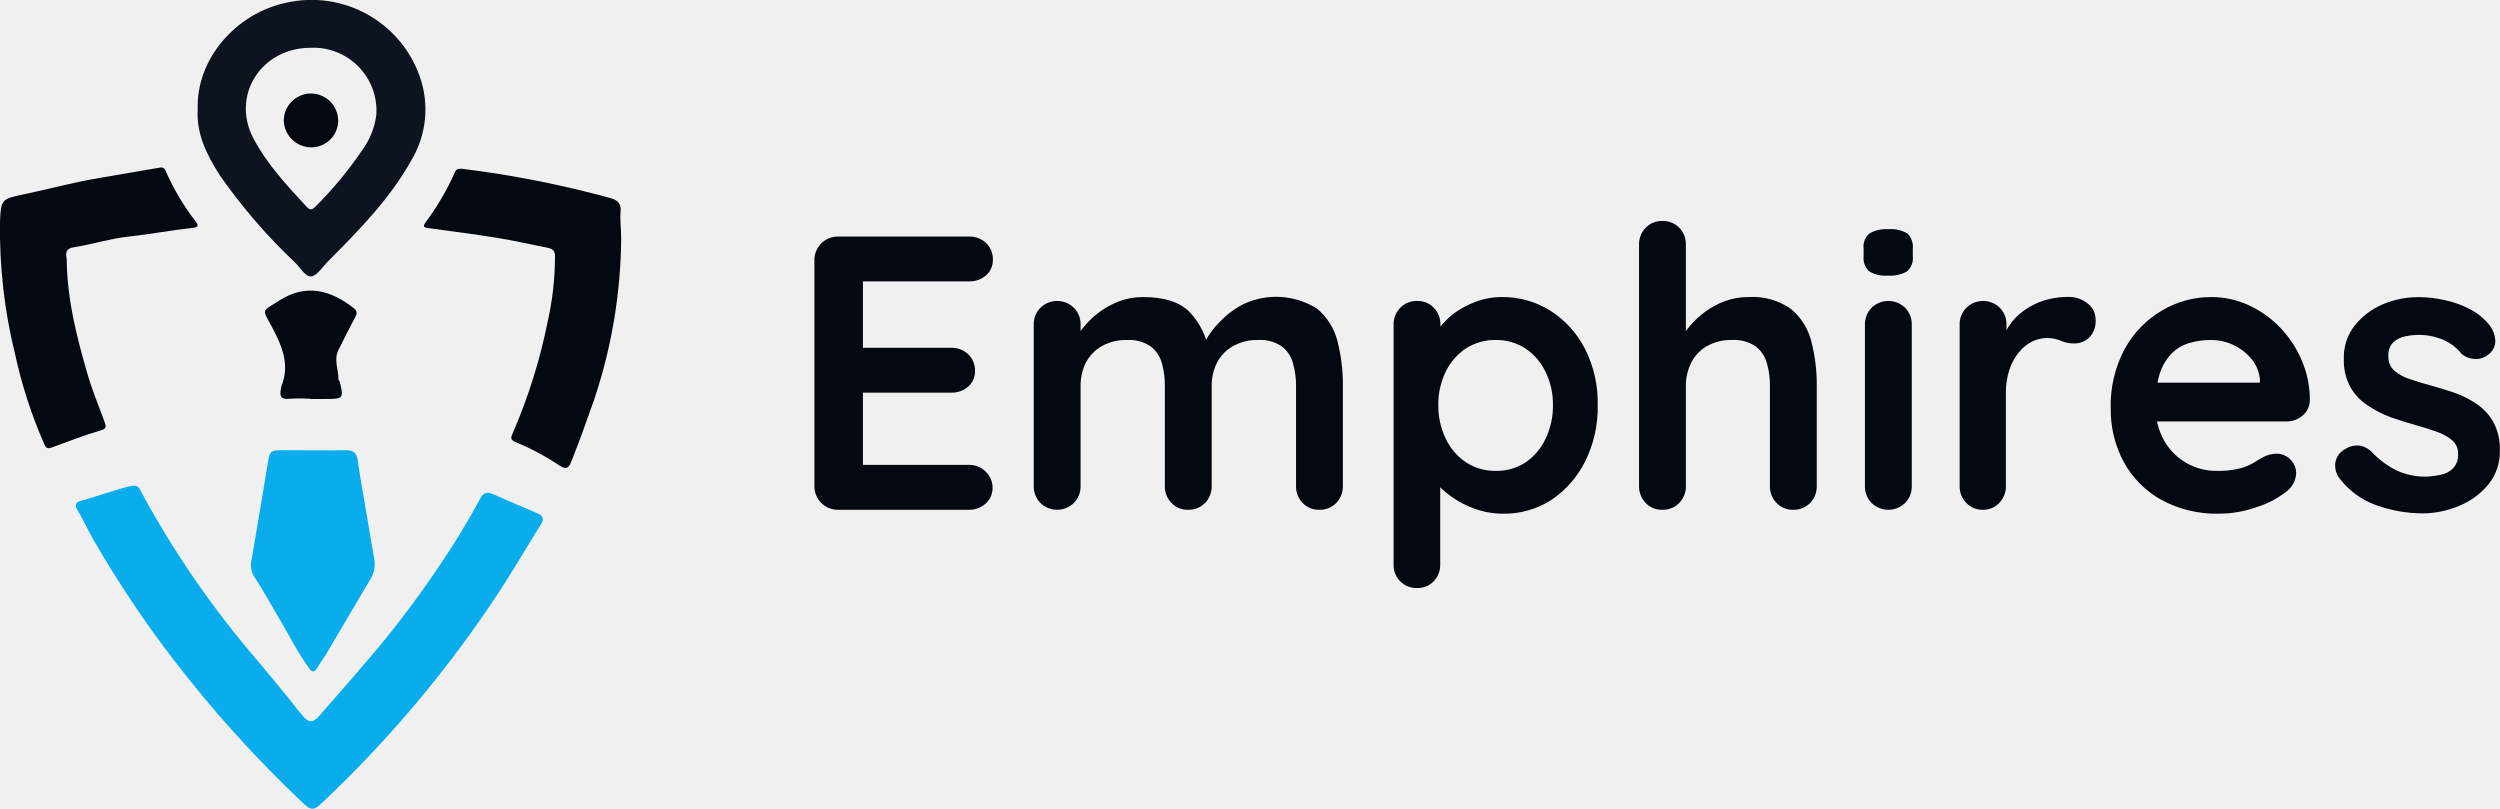
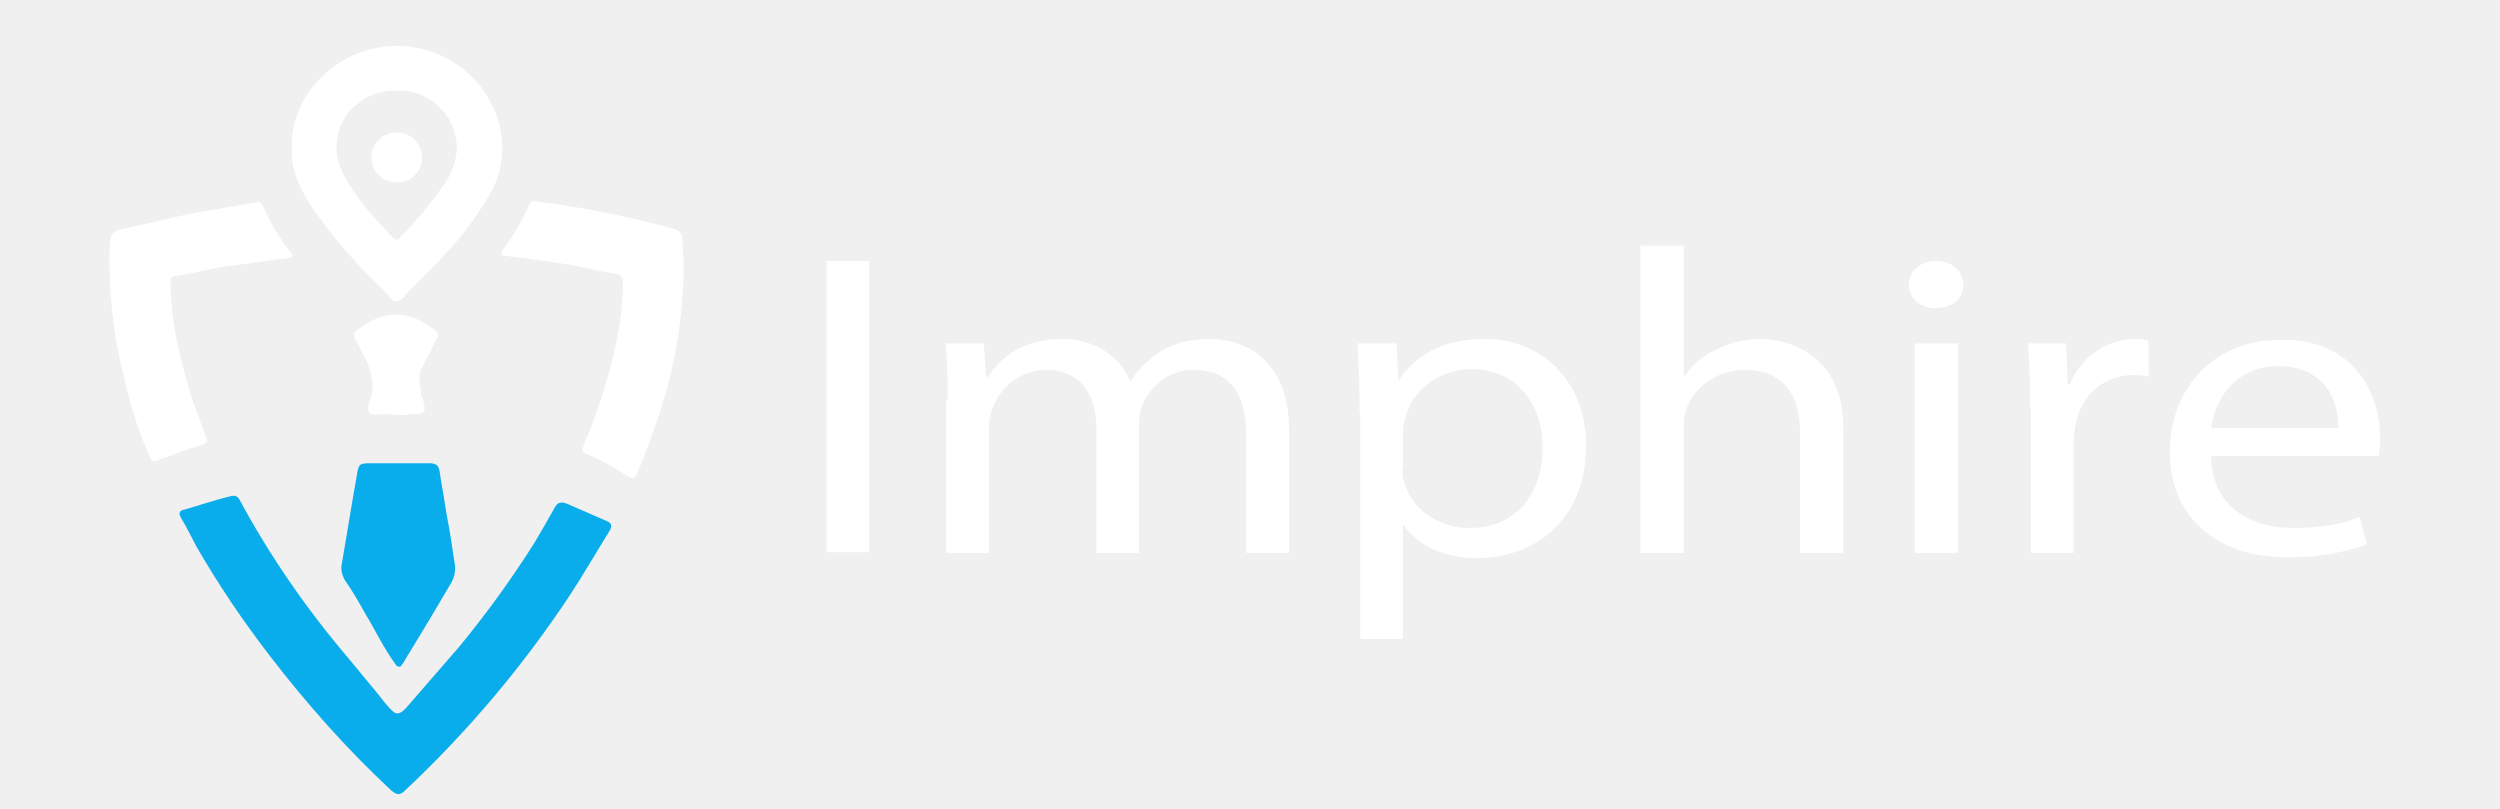
- <svg xmlns="http://www.w3.org/2000/svg" width="340" height="109.98" viewBox="0 0 340 109.98">
-   <path d="M73.05,72.1c-1.74,2.81-3.4,5.66-5.22,8.43a160.07,160.07,0,0,1-24.2,28.77c-.88.83-1.35.9-2.29,0A165.26,165.26,0,0,1,23.58,89.65a147.11,147.11,0,0,1-10.8-16.16c-.8-1.38-1.44-2.83-2.26-4.19-.45-.75-.12-1.07.5-1.23,2.25-.62,4.43-1.44,6.71-2,.77-.17,1.08,0,1.36.57a129.38,129.38,0,0,0,15.79,23c1.61,1.91,3.13,3.75,4.67,5.65.4.5,1,1.32,1.47,1.84,1,1.23,1.52,1.21,2.57,0,2.63-3,5.24-6,7.78-9a138.73,138.73,0,0,0,11-15.26c1-1.65,2-3.35,2.92-5.08.45-.87,1-1,1.82-.6,2,.9,4,1.73,6,2.59C74.51,70.35,73.48,71.35,73.05,72.1Z" transform="translate(0 0.04)" fill="#0aadeb" />
-   <path d="M42.93,91.08a.45.45,0,0,1-.72,0c-1.84-2.5-3.08-5.1-4.59-7.61-1-1.68-1.93-3.41-3-5A3.08,3.08,0,0,1,34.23,76q1.1-6.41,2.15-12.81c.33-2,.3-2,2.36-2,2.74,0,5.49.05,8.23,0,1,0,1.51.27,1.66,1.27.32,2.21.71,4.41,1.09,6.61s.73,4.39,1.12,6.59a4,4,0,0,1-.42,3c-2.32,3.88-3.91,6.64-6.22,10.52C44,89.39,43.16,90.79,42.93,91.08Z" transform="translate(0 0.04)" fill="#0aadeb" />
-   <path d="M26.89,14.79c-.23-6.78,5.18-13,12-14.45a15.6,15.6,0,0,1,18.19,10,13.43,13.43,0,0,1-1.13,11.41C53,27.05,48.76,31.33,44.51,35.61c-.71.71-1.41,1.87-2.19,1.94s-1.46-1.16-2.16-1.85A76.31,76.31,0,0,1,29.9,23.81C28.1,21,26.67,18.12,26.89,14.79ZM42.24,6.46c-6.73,0-10.84,6.49-7.78,12.31,1.86,3.52,4.55,6.41,7.25,9.32.54.58.83.32,1.22-.06a52.12,52.12,0,0,0,6.31-7.62,10.37,10.37,0,0,0,1.94-4.82A8.56,8.56,0,0,0,42.24,6.46Z" transform="translate(0 0.04)" fill="#0e141f" />
-   <path d="M84.48,32.35a70.5,70.5,0,0,1-3.69,22c-1,2.85-2,5.66-3.12,8.45-.39.94-.74,1-1.58.47a34.84,34.84,0,0,0-6-3.2c-.78-.31-.58-.71-.32-1.29a74.93,74.93,0,0,0,4.71-15.06,40.41,40.41,0,0,0,1-8.86c0-.69-.19-1-.86-1.17-2.33-.46-4.65-1-7-1.38-3.11-.5-6.24-.9-9.36-1.33-.57-.07-.81-.16-.4-.76a35.37,35.37,0,0,0,4-6.82c.2-.49.5-.53,1.09-.47a141.46,141.46,0,0,1,20,3.95c1,.26,1.55.72,1.45,1.83S84.48,31.13,84.48,32.35Z" transform="translate(0 0.04)" fill="#040810" />
-   <path d="M9.07,35.31c.08,5.54,1.38,10.48,2.79,15.39.64,2.26,1.57,4.44,2.37,6.66.2.58.31.9-.58,1.15C11.43,59.15,9.27,60,7.1,60.8,6.51,61,6.29,61,6,60.32A64.34,64.34,0,0,1,2.07,48.21,70.74,70.74,0,0,1,0,30.1c.12-3,.24-3.1,3.18-3.7,3.44-.71,6.82-1.66,10.3-2.23,2.76-.46,5.52-.94,8.28-1.42a.65.65,0,0,1,.77.46,32.71,32.71,0,0,0,4.18,7c.3.39.21.65-.38.72-3,.34-6,.9-8.95,1.22-2.54.28-4.92,1.07-7.41,1.45C8.59,33.85,9.1,34.9,9.07,35.31Z" transform="translate(0 0.04)" fill="#040810" />
-   <path d="M42.22,54.19a25.32,25.32,0,0,0-2.89,0c-1.13.14-1.31-.37-1.14-1.26a2.83,2.83,0,0,1,.07-.42c1.19-2.93.12-5.46-1.26-8.05s-1.45-2.06,1-3.64c3.65-2.32,7-1.41,10.16,1.09.48.38.38.74.13,1.22-.79,1.46-1.53,2.94-2.26,4.42-.66,1.31,0,2.64,0,4,0,.12.16.24.19.37.55,2.18.44,2.32-1.89,2.3-.72,0-1.44,0-2.16,0Z" transform="translate(0 0.04)" fill="#040810" />
-   <path d="M46,16.4A3.67,3.67,0,0,1,42.26,20a3.75,3.75,0,0,1-3.67-3.67,3.7,3.7,0,1,1,7.4.1Z" transform="translate(0 0.04)" fill="#040810" />
-   <path d="M114,32.13h17.79a3.25,3.25,0,0,1,2.31.87,3,3,0,0,1,.93,2.26,2.73,2.73,0,0,1-.93,2.15,3.35,3.35,0,0,1-2.31.82H116.88l.48-.9V47.68l-.42-.42h12.42a3.25,3.25,0,0,1,2.31.87,3,3,0,0,1,.93,2.26,2.73,2.73,0,0,1-.93,2.15,3.35,3.35,0,0,1-2.31.82H117.1l.26-.42V63.66l-.42-.48h14.81a3.14,3.14,0,0,1,2.31.93,3,3,0,0,1,.93,2.15,2.82,2.82,0,0,1-.93,2.18,3.28,3.28,0,0,1-2.31.85H114a3.18,3.18,0,0,1-3.24-3.24V35.37A3.18,3.18,0,0,1,114,32.13Z" transform="translate(0 0.04)" fill="#040810" />
-   <path d="M155.49,40.36q4.24,0,6.26,2a10.07,10.07,0,0,1,2.66,5.28l-.91-.47.43-.85a12,12,0,0,1,2-2.63,11.9,11.9,0,0,1,3.22-2.39,10.42,10.42,0,0,1,10,.66,8.4,8.4,0,0,1,2.74,4.38,23.45,23.45,0,0,1,.74,6.08V66.05a3.19,3.19,0,0,1-.9,2.31,3.08,3.08,0,0,1-2.29.93,3,3,0,0,1-2.28-.93,3.19,3.19,0,0,1-.9-2.31V52.46a10.69,10.69,0,0,0-.43-3.16,4.23,4.23,0,0,0-1.54-2.25,5.12,5.12,0,0,0-3.18-.85,6.59,6.59,0,0,0-3.45.85,5.43,5.43,0,0,0-2.16,2.25,7,7,0,0,0-.71,3.16V66.05a3.19,3.19,0,0,1-.9,2.31,3.08,3.08,0,0,1-2.29.93,3,3,0,0,1-2.28-.93,3.19,3.19,0,0,1-.9-2.31V52.46A11,11,0,0,0,158,49.3a4.28,4.28,0,0,0-1.54-2.25,5.12,5.12,0,0,0-3.18-.85,6.65,6.65,0,0,0-3.46.85,5.47,5.47,0,0,0-2.15,2.25,7,7,0,0,0-.71,3.16V66.05a3.16,3.16,0,0,1-.91,2.31,3.26,3.26,0,0,1-4.56,0,3.19,3.19,0,0,1-.9-2.31V44.13a3.19,3.19,0,0,1,.9-2.31,3.26,3.26,0,0,1,4.56,0,3.16,3.16,0,0,1,.91,2.31v2.28l-.8-.16a11.85,11.85,0,0,1,1.33-1.94,11.46,11.46,0,0,1,4.78-3.4A9.18,9.18,0,0,1,155.49,40.36Z" transform="translate(0 0.04)" fill="#040810" />
-   <path d="M204.23,40.36a12.12,12.12,0,0,1,6.66,1.88,13.34,13.34,0,0,1,4.68,5.18,16.21,16.21,0,0,1,1.72,7.64,16.39,16.39,0,0,1-1.72,7.67A13.54,13.54,0,0,1,211,67.94a11.72,11.72,0,0,1-6.51,1.88,11.36,11.36,0,0,1-4-.69,12.72,12.72,0,0,1-3.27-1.75A10.28,10.28,0,0,1,195,65.23a3.39,3.39,0,0,1-.77-1.83l1.64-.69v14A3.19,3.19,0,0,1,195,79a3,3,0,0,1-2.28.93,3.1,3.1,0,0,1-3.19-3.24V44.13a3.19,3.19,0,0,1,.9-2.31,3.08,3.08,0,0,1,2.29-.93,3,3,0,0,1,2.28.93,3.19,3.19,0,0,1,.9,2.31v2.6l-.9-.48a3,3,0,0,1,.74-1.67,10.86,10.86,0,0,1,2-2A11.75,11.75,0,0,1,200.7,41,9.9,9.9,0,0,1,204.23,40.36Zm-.8,5.84a7.29,7.29,0,0,0-4.09,1.16,8,8,0,0,0-2.73,3.16,10.07,10.07,0,0,0-1,4.54,10.25,10.25,0,0,0,1,4.54,7.89,7.89,0,0,0,2.73,3.21A7.22,7.22,0,0,0,203.43,64a7.11,7.11,0,0,0,4.07-1.17,7.9,7.9,0,0,0,2.7-3.21,10.25,10.25,0,0,0,1-4.54,10.07,10.07,0,0,0-1-4.54,8,8,0,0,0-2.7-3.16A7.18,7.18,0,0,0,203.43,46.2Z" transform="translate(0 0.04)" fill="#040810" />
-   <path d="M237.79,40.36A9,9,0,0,1,243.6,42a8.4,8.4,0,0,1,2.74,4.38,23.45,23.45,0,0,1,.74,6.08V66.05a3.19,3.19,0,0,1-.9,2.31,3.08,3.08,0,0,1-2.29.93,3,3,0,0,1-2.28-.93,3.19,3.19,0,0,1-.9-2.31V52.46a10.69,10.69,0,0,0-.43-3.16,4.23,4.23,0,0,0-1.54-2.25,5.12,5.12,0,0,0-3.18-.85,6.59,6.59,0,0,0-3.45.85A5.35,5.35,0,0,0,230,49.3a6.84,6.84,0,0,0-.72,3.16V66.05a3.19,3.19,0,0,1-.9,2.31,3.08,3.08,0,0,1-2.29.93,3,3,0,0,1-2.28-.93,3.19,3.19,0,0,1-.9-2.31V33.24a3.19,3.19,0,0,1,.9-2.31,3.07,3.07,0,0,1,2.28-.92,3.11,3.11,0,0,1,2.29.92,3.19,3.19,0,0,1,.9,2.31V46.41l-.8-.16a11.85,11.85,0,0,1,1.33-1.94,12.09,12.09,0,0,1,2.07-1.94,11.37,11.37,0,0,1,2.71-1.46A9.18,9.18,0,0,1,237.79,40.36Z" transform="translate(0 0.04)" fill="#040810" />
-   <path d="M256.74,37.44a4.23,4.23,0,0,1-2.55-.59,2.51,2.51,0,0,1-.74-2.07v-1a2.35,2.35,0,0,1,.82-2.09,4.58,4.58,0,0,1,2.53-.56,4.43,4.43,0,0,1,2.6.58,2.51,2.51,0,0,1,.74,2.07v1a2.37,2.37,0,0,1-.8,2.1A4.64,4.64,0,0,1,256.74,37.44ZM260,66.05a3.19,3.19,0,0,1-.9,2.31,3.27,3.27,0,0,1-4.57,0,3.19,3.19,0,0,1-.9-2.31V44.13a3.19,3.19,0,0,1,.9-2.31,3.27,3.27,0,0,1,4.57,0,3.19,3.19,0,0,1,.9,2.31Z" transform="translate(0 0.04)" fill="#040810" />
-   <path d="M269.7,69.29a3,3,0,0,1-2.28-.93,3.16,3.16,0,0,1-.91-2.31V44.13a3.16,3.16,0,0,1,.91-2.31,3.26,3.26,0,0,1,4.56,0,3.19,3.19,0,0,1,.9,2.31v5l-.37-3.56A8.38,8.38,0,0,1,274,43.3a8.76,8.76,0,0,1,2.09-1.64,9.5,9.5,0,0,1,2.5-1,10.91,10.91,0,0,1,2.65-.32,4.08,4.08,0,0,1,2.69.9A2.69,2.69,0,0,1,285,43.38a3.14,3.14,0,0,1-.9,2.52,2.93,2.93,0,0,1-2,.77,4.38,4.38,0,0,1-1.84-.37,4.66,4.66,0,0,0-3.82.08,5.25,5.25,0,0,0-1.8,1.41,7.27,7.27,0,0,0-1.33,2.36,9.78,9.78,0,0,0-.51,3.32V66.05a3.19,3.19,0,0,1-.9,2.31A3,3,0,0,1,269.7,69.29Z" transform="translate(0 0.04)" fill="#040810" />
-   <path d="M301.77,69.82a15.65,15.65,0,0,1-7.83-1.88,13.1,13.1,0,0,1-5.1-5.13,14.91,14.91,0,0,1-1.78-7.32A16.12,16.12,0,0,1,289,47.34a13.72,13.72,0,0,1,5.07-5.18,13.12,13.12,0,0,1,6.64-1.8,12.13,12.13,0,0,1,5.12,1.11,14.19,14.19,0,0,1,4.28,3.05A14.8,14.8,0,0,1,313.05,49a13.55,13.55,0,0,1,1.09,5.41,2.73,2.73,0,0,1-1,2.08,3.36,3.36,0,0,1-2.23.79H290.62L289,52h19.48L307.35,53V51.61a5,5,0,0,0-1.09-2.76,7.2,7.2,0,0,0-2.45-1.94,7,7,0,0,0-3.1-.71,10.22,10.22,0,0,0-3,.42,5.64,5.64,0,0,0-2.38,1.43,7,7,0,0,0-1.6,2.71,13.46,13.46,0,0,0-.58,4.3,9.36,9.36,0,0,0,1.19,4.86A8.14,8.14,0,0,0,301.45,64a12.37,12.37,0,0,0,3.13-.32,7,7,0,0,0,1.89-.77c.48-.3.91-.56,1.3-.77a4.05,4.05,0,0,1,1.81-.48,2.68,2.68,0,0,1,2.7,2.66,3.32,3.32,0,0,1-1.48,2.6,12.27,12.27,0,0,1-3.88,2A15.27,15.27,0,0,1,301.77,69.82Z" transform="translate(0 0.04)" fill="#040810" />
-   <path d="M318.07,64.88a3,3,0,0,1-.48-1.91A2.59,2.59,0,0,1,319,61a2.94,2.94,0,0,1,1.81-.45,3,3,0,0,1,1.86,1,12.26,12.26,0,0,0,3.24,2.38,9.39,9.39,0,0,0,4.24.85,12.47,12.47,0,0,0,1.76-.24,3.36,3.36,0,0,0,1.67-.84,2.68,2.68,0,0,0,.72-2,2.34,2.34,0,0,0-.8-1.86,6.51,6.51,0,0,0-2.1-1.16c-.87-.32-1.83-.62-2.89-.91s-2.22-.67-3.37-1.06A14,14,0,0,1,322,55.09a7.2,7.2,0,0,1-2.34-2.47,7.6,7.6,0,0,1-.9-3.88,7,7,0,0,1,1.48-4.51A9.76,9.76,0,0,1,324,41.37a12.41,12.41,0,0,1,5-1,15.7,15.7,0,0,1,3.45.4A13.52,13.52,0,0,1,335.91,42a8.36,8.36,0,0,1,2.76,2.31,3.76,3.76,0,0,1,.69,1.91,2.27,2.27,0,0,1-1,2,2.54,2.54,0,0,1-1.85.55,2.83,2.83,0,0,1-1.76-.71,6.22,6.22,0,0,0-2.41-1.86,8.31,8.31,0,0,0-3.48-.69,8.46,8.46,0,0,0-1.73.19,3.43,3.43,0,0,0-1.62.79,2.46,2.46,0,0,0-.69,1.94,2.5,2.5,0,0,0,.8,1.94,6.14,6.14,0,0,0,2.15,1.16c.9.31,1.87.6,2.89.88s2.15.62,3.24,1a12.71,12.71,0,0,1,3,1.54,7.36,7.36,0,0,1,2.23,2.47,7.76,7.76,0,0,1,.85,3.85,7,7,0,0,1-1.59,4.61,10.09,10.09,0,0,1-4,2.9,12.89,12.89,0,0,1-4.89,1,18.9,18.9,0,0,1-6.27-1.09A10.84,10.84,0,0,1,318.07,64.88Z" transform="translate(0 0.04)" fill="#040810" />
+ <svg xmlns="http://www.w3.org/2000/svg" version="1.1" id="Layer_1" x="0px" y="0px" viewBox="0 0 340 110" style="enable-background:new 0 0 340 110;" xml:space="preserve">
+   <style type="text/css">
+ 	.st0{fill:#0AADEB;}
+ 	.st1{fill:#FFFFFF;}
+ </style>
+   <g>
+     <path class="st0" d="M82.4,73c-1.6,2.6-3.1,5.2-4.8,7.8c-6.4,9.7-13.9,18.6-22.4,26.6c-0.8,0.8-1.2,0.8-2.1,0   c-6-5.6-11.4-11.7-16.4-18.2c-3.7-4.8-7-9.7-10-14.9c-0.7-1.3-1.3-2.6-2.1-3.9c-0.4-0.7-0.1-1,0.5-1.1c2.1-0.6,4.1-1.3,6.2-1.8   c0.7-0.2,1,0,1.3,0.5c4.1,7.6,9,14.7,14.6,21.3c1.5,1.8,2.9,3.5,4.3,5.2c0.4,0.5,0.9,1.2,1.4,1.7c0.9,1.1,1.4,1.1,2.4,0   c2.4-2.8,4.8-5.5,7.2-8.3c3.7-4.5,7.1-9.2,10.2-14.1c0.9-1.5,1.8-3.1,2.7-4.7c0.4-0.8,0.9-0.9,1.7-0.6c1.8,0.8,3.7,1.6,5.5,2.4   C83.7,71.4,82.8,72.3,82.4,73z" />
+     <path class="st0" d="M54.6,90.5c-0.1,0.2-0.4,0.2-0.6,0.1c0,0-0.1-0.1-0.1-0.1c-1.7-2.3-2.8-4.7-4.2-7c-0.9-1.6-1.8-3.2-2.8-4.6   c-0.4-0.7-0.6-1.5-0.4-2.3c0.7-4,1.3-7.9,2-11.8c0.3-1.8,0.3-1.8,2.2-1.8c2.5,0,5.1,0,7.6,0c0.9,0,1.4,0.2,1.5,1.2   c0.3,2,0.7,4.1,1,6.1c0.4,2,0.7,4.1,1,6.1c0.2,0.9,0.1,1.9-0.4,2.8c-2.1,3.6-3.6,6.1-5.8,9.7C55.5,89,54.8,90.3,54.6,90.5z" />
+     <path class="st1" d="M39.7,20c-0.2-6.3,4.8-12,11.1-13.4C58,5,65.2,9,67.6,15.9c1.2,3.5,0.9,7.4-1,10.5c-2.7,4.9-6.6,8.9-10.6,12.8   c-0.7,0.7-1.3,1.7-2,1.8c-0.7,0.1-1.3-1.1-2-1.7c-3.5-3.3-6.7-7-9.5-11C40.8,25.7,39.5,23.1,39.7,20z M53.9,12.3   c-6.2,0-10,6-7.2,11.4c1.7,3.3,4.2,5.9,6.7,8.6c0.5,0.5,0.8,0.3,1.1-0.1c2.2-2.2,4.1-4.5,5.8-7c1-1.3,1.6-2.8,1.8-4.5   c0.3-4.4-3-8.1-7.4-8.4C54.5,12.3,54.2,12.3,53.9,12.3z" />
+     <path class="st1" d="M93,36.2c-0.1,6.9-1.2,13.8-3.4,20.3c-0.9,2.6-1.8,5.2-2.9,7.8c-0.4,0.9-0.7,0.9-1.5,0.4   c-1.7-1.2-3.6-2.2-5.5-3c-0.7-0.3-0.5-0.7-0.3-1.2c1.9-4.5,3.4-9.1,4.4-13.9c0.6-2.7,0.9-5.4,0.9-8.2c0-0.6-0.2-0.9-0.8-1.1   c-2.2-0.4-4.3-0.9-6.5-1.3c-2.9-0.5-5.8-0.8-8.7-1.2c-0.5-0.1-0.7-0.1-0.4-0.7c1.5-2,2.7-4.1,3.7-6.3c0.2-0.5,0.5-0.5,1-0.4   c6.2,0.8,12.4,2,18.5,3.7c0.9,0.2,1.4,0.7,1.3,1.7C92.8,33.9,93,35.1,93,36.2z" />
+     <path class="st1" d="M23.2,39c0.1,5.1,1.3,9.7,2.6,14.2c0.6,2.1,1.5,4.1,2.2,6.2c0.2,0.5,0.3,0.8-0.5,1.1c-2.1,0.6-4,1.4-6.1,2.1   c-0.5,0.2-0.7,0.2-1-0.4c-1.6-3.6-2.8-7.4-3.6-11.2c-1.4-5.5-2-11.1-1.9-16.7c0.1-2.8,0.2-2.9,2.9-3.4c3.2-0.7,6.3-1.5,9.5-2.1   c2.6-0.4,5.1-0.9,7.7-1.3c0.3-0.1,0.6,0.1,0.7,0.4c1,2.3,2.3,4.5,3.9,6.5c0.3,0.4,0.2,0.6-0.4,0.7c-2.8,0.3-5.5,0.8-8.3,1.1   c-2.3,0.3-4.5,1-6.9,1.3C22.8,37.6,23.3,38.6,23.2,39z" />
+     <path class="st1" d="M53.9,56.4c-0.9-0.1-1.8-0.1-2.7,0c-1,0.1-1.2-0.3-1.1-1.2c0-0.1,0-0.3,0.1-0.4c1.1-2.7,0.1-5-1.2-7.4   s-1.3-1.9,0.9-3.4c3.4-2.1,6.5-1.3,9.4,1c0.4,0.4,0.4,0.7,0.1,1.1c-0.7,1.3-1.4,2.7-2.1,4.1c-0.6,1.2,0,2.4,0,3.7   c0,0.1,0.1,0.2,0.2,0.3c0.5,2,0.4,2.1-1.7,2.1C55.2,56.5,54.5,56.5,53.9,56.4L53.9,56.4z" />
+     <path class="st1" d="M57.4,21.5c0,1.9-1.6,3.4-3.5,3.3c0,0,0,0,0,0c-1.9,0-3.4-1.5-3.4-3.4c0-1.9,1.6-3.4,3.5-3.4   S57.4,19.6,57.4,21.5L57.4,21.5L57.4,21.5z" />
+   </g>
+   <g>
+     <path class="st1" d="M118.2,35.5v39.6h-5.8V35.5H118.2z" />
+     <path class="st1" d="M128.9,54.4c0-2.9-0.1-5.4-0.3-7.7h5.2l0.3,4.6h0.2c1.8-2.7,4.8-5.2,10.2-5.2c4.4,0,7.8,2.4,9.2,5.7h0.1   c1-1.6,2.3-2.8,3.6-3.7c1.9-1.3,4.1-2,7.2-2c4.3,0,10.7,2.5,10.7,12.3v16.8h-5.8V59.1c0-5.5-2.3-8.8-7.1-8.8c-3.4,0-6,2.2-7,4.7   c-0.3,0.7-0.5,1.6-0.5,2.6v17.6h-5.8V58.1c0-4.5-2.3-7.8-6.8-7.8c-3.7,0-6.4,2.6-7.3,5.2c-0.3,0.8-0.5,1.6-0.5,2.5v17.2h-5.8V54.4z   " />
+     <path class="st1" d="M184.9,56c0-3.6-0.1-6.6-0.3-9.3h5.3l0.3,4.9h0.1c2.4-3.5,6.2-5.5,11.6-5.5c7.9,0,13.8,5.8,13.8,14.5   c0,10.2-7.1,15.3-14.8,15.3c-4.3,0-8.1-1.6-10-4.5h-0.1v15.5h-5.8V56z M190.7,63.6c0,0.8,0.1,1.5,0.3,2.1c1.1,3.6,4.6,6.1,8.9,6.1   c6.2,0,9.9-4.5,9.9-11c0-5.7-3.4-10.6-9.7-10.6c-4,0-7.8,2.5-8.9,6.4c-0.2,0.6-0.4,1.4-0.4,2.1V63.6z" />
+     <path class="st1" d="M223.1,33.4h5.9v17.8h0.1c0.9-1.5,2.4-2.8,4.2-3.6c1.7-0.9,3.8-1.5,6-1.5c4.4,0,11.4,2.4,11.4,12.2v16.9h-5.9   V58.8c0-4.6-1.9-8.5-7.5-8.5c-3.8,0-6.9,2.4-7.9,5.2c-0.3,0.7-0.4,1.5-0.4,2.5v17.2h-5.9V33.4z" />
+     <path class="st1" d="M267,38.7c0.1,1.8-1.4,3.2-3.8,3.2c-2.1,0-3.6-1.4-3.6-3.2c0-1.8,1.5-3.2,3.7-3.2   C265.5,35.5,267,36.9,267,38.7z M260.4,75.2V46.7h5.9v28.5H260.4z" />
+     <path class="st1" d="M276.1,55.6c0-3.4-0.1-6.2-0.3-8.9h5.2l0.2,5.6h0.3c1.5-3.8,5-6.2,9-6.2c0.7,0,1.1,0.1,1.7,0.2v4.9   c-0.6-0.1-1.2-0.2-2-0.2c-4.2,0-7.1,2.8-7.9,6.6c-0.1,0.7-0.3,1.5-0.3,2.4v15.2h-5.8V55.6z" />
+     <path class="st1" d="M300.7,61.9c0.1,7,5.2,9.9,11.2,9.9c4.2,0,6.8-0.6,9-1.5l1,3.7c-2.1,0.8-5.6,1.8-10.8,1.8   c-10,0-16-5.8-16-14.3s5.8-15.3,15.2-15.3c10.6,0,13.4,8.2,13.4,13.4c0,1.1-0.1,1.9-0.2,2.4H300.7z M318,58.2   c0.1-3.3-1.5-8.4-8.2-8.4c-6,0-8.6,4.8-9.1,8.4H318z" />
+   </g>
</svg>
